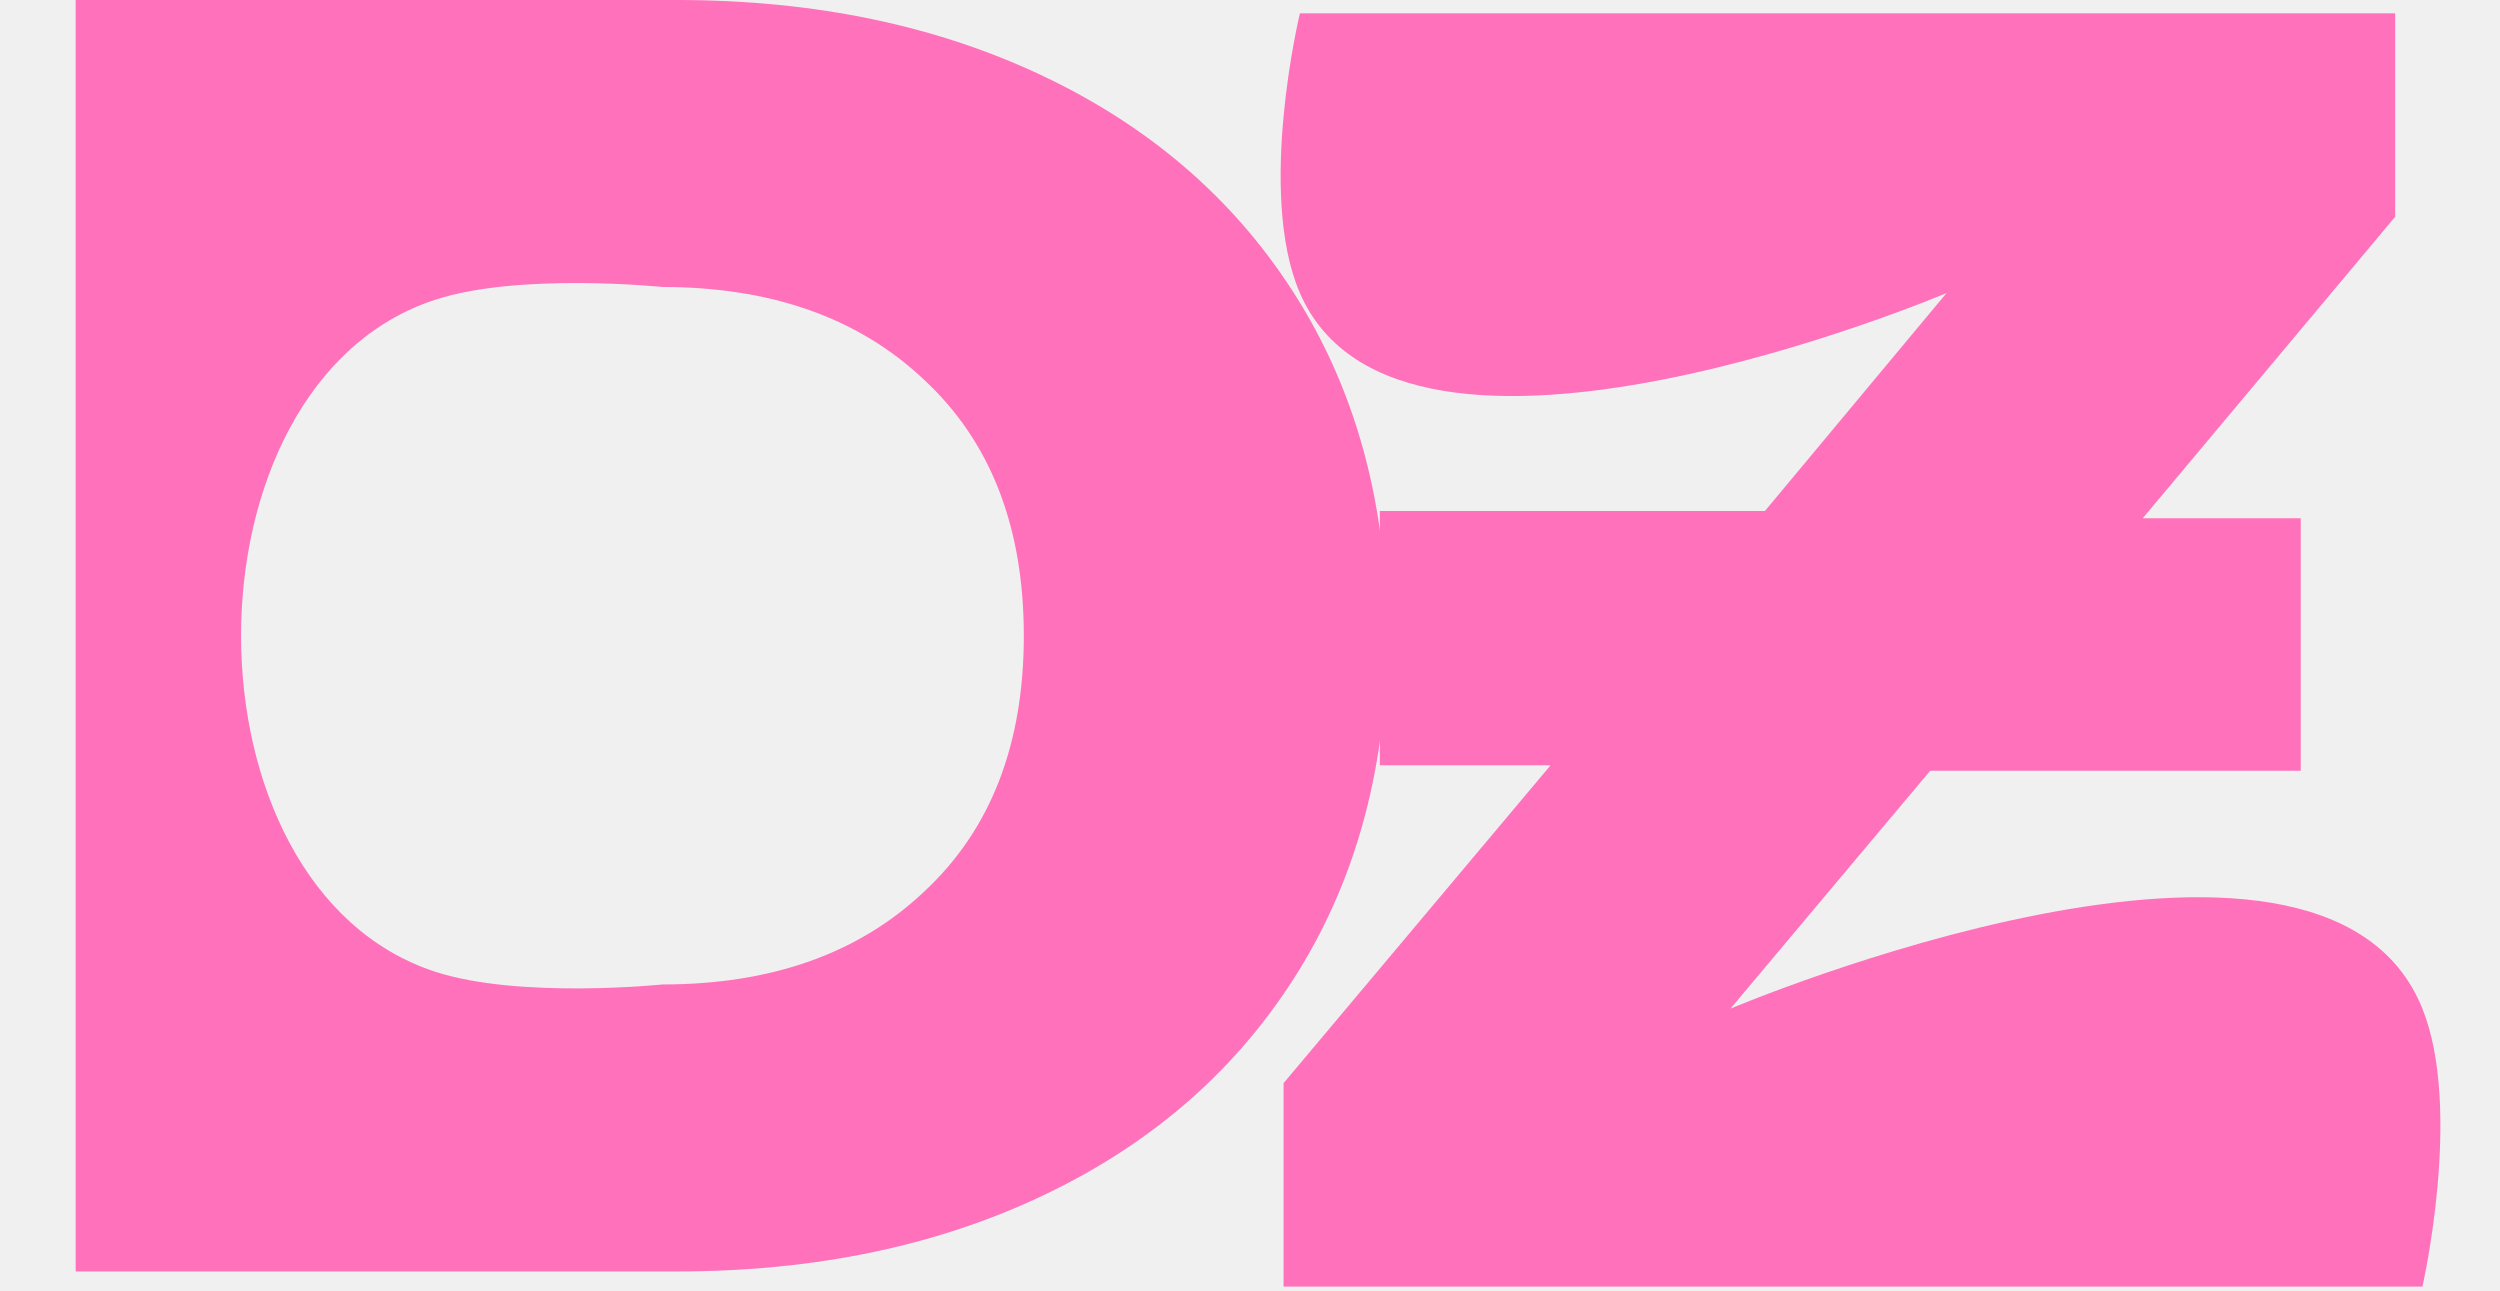
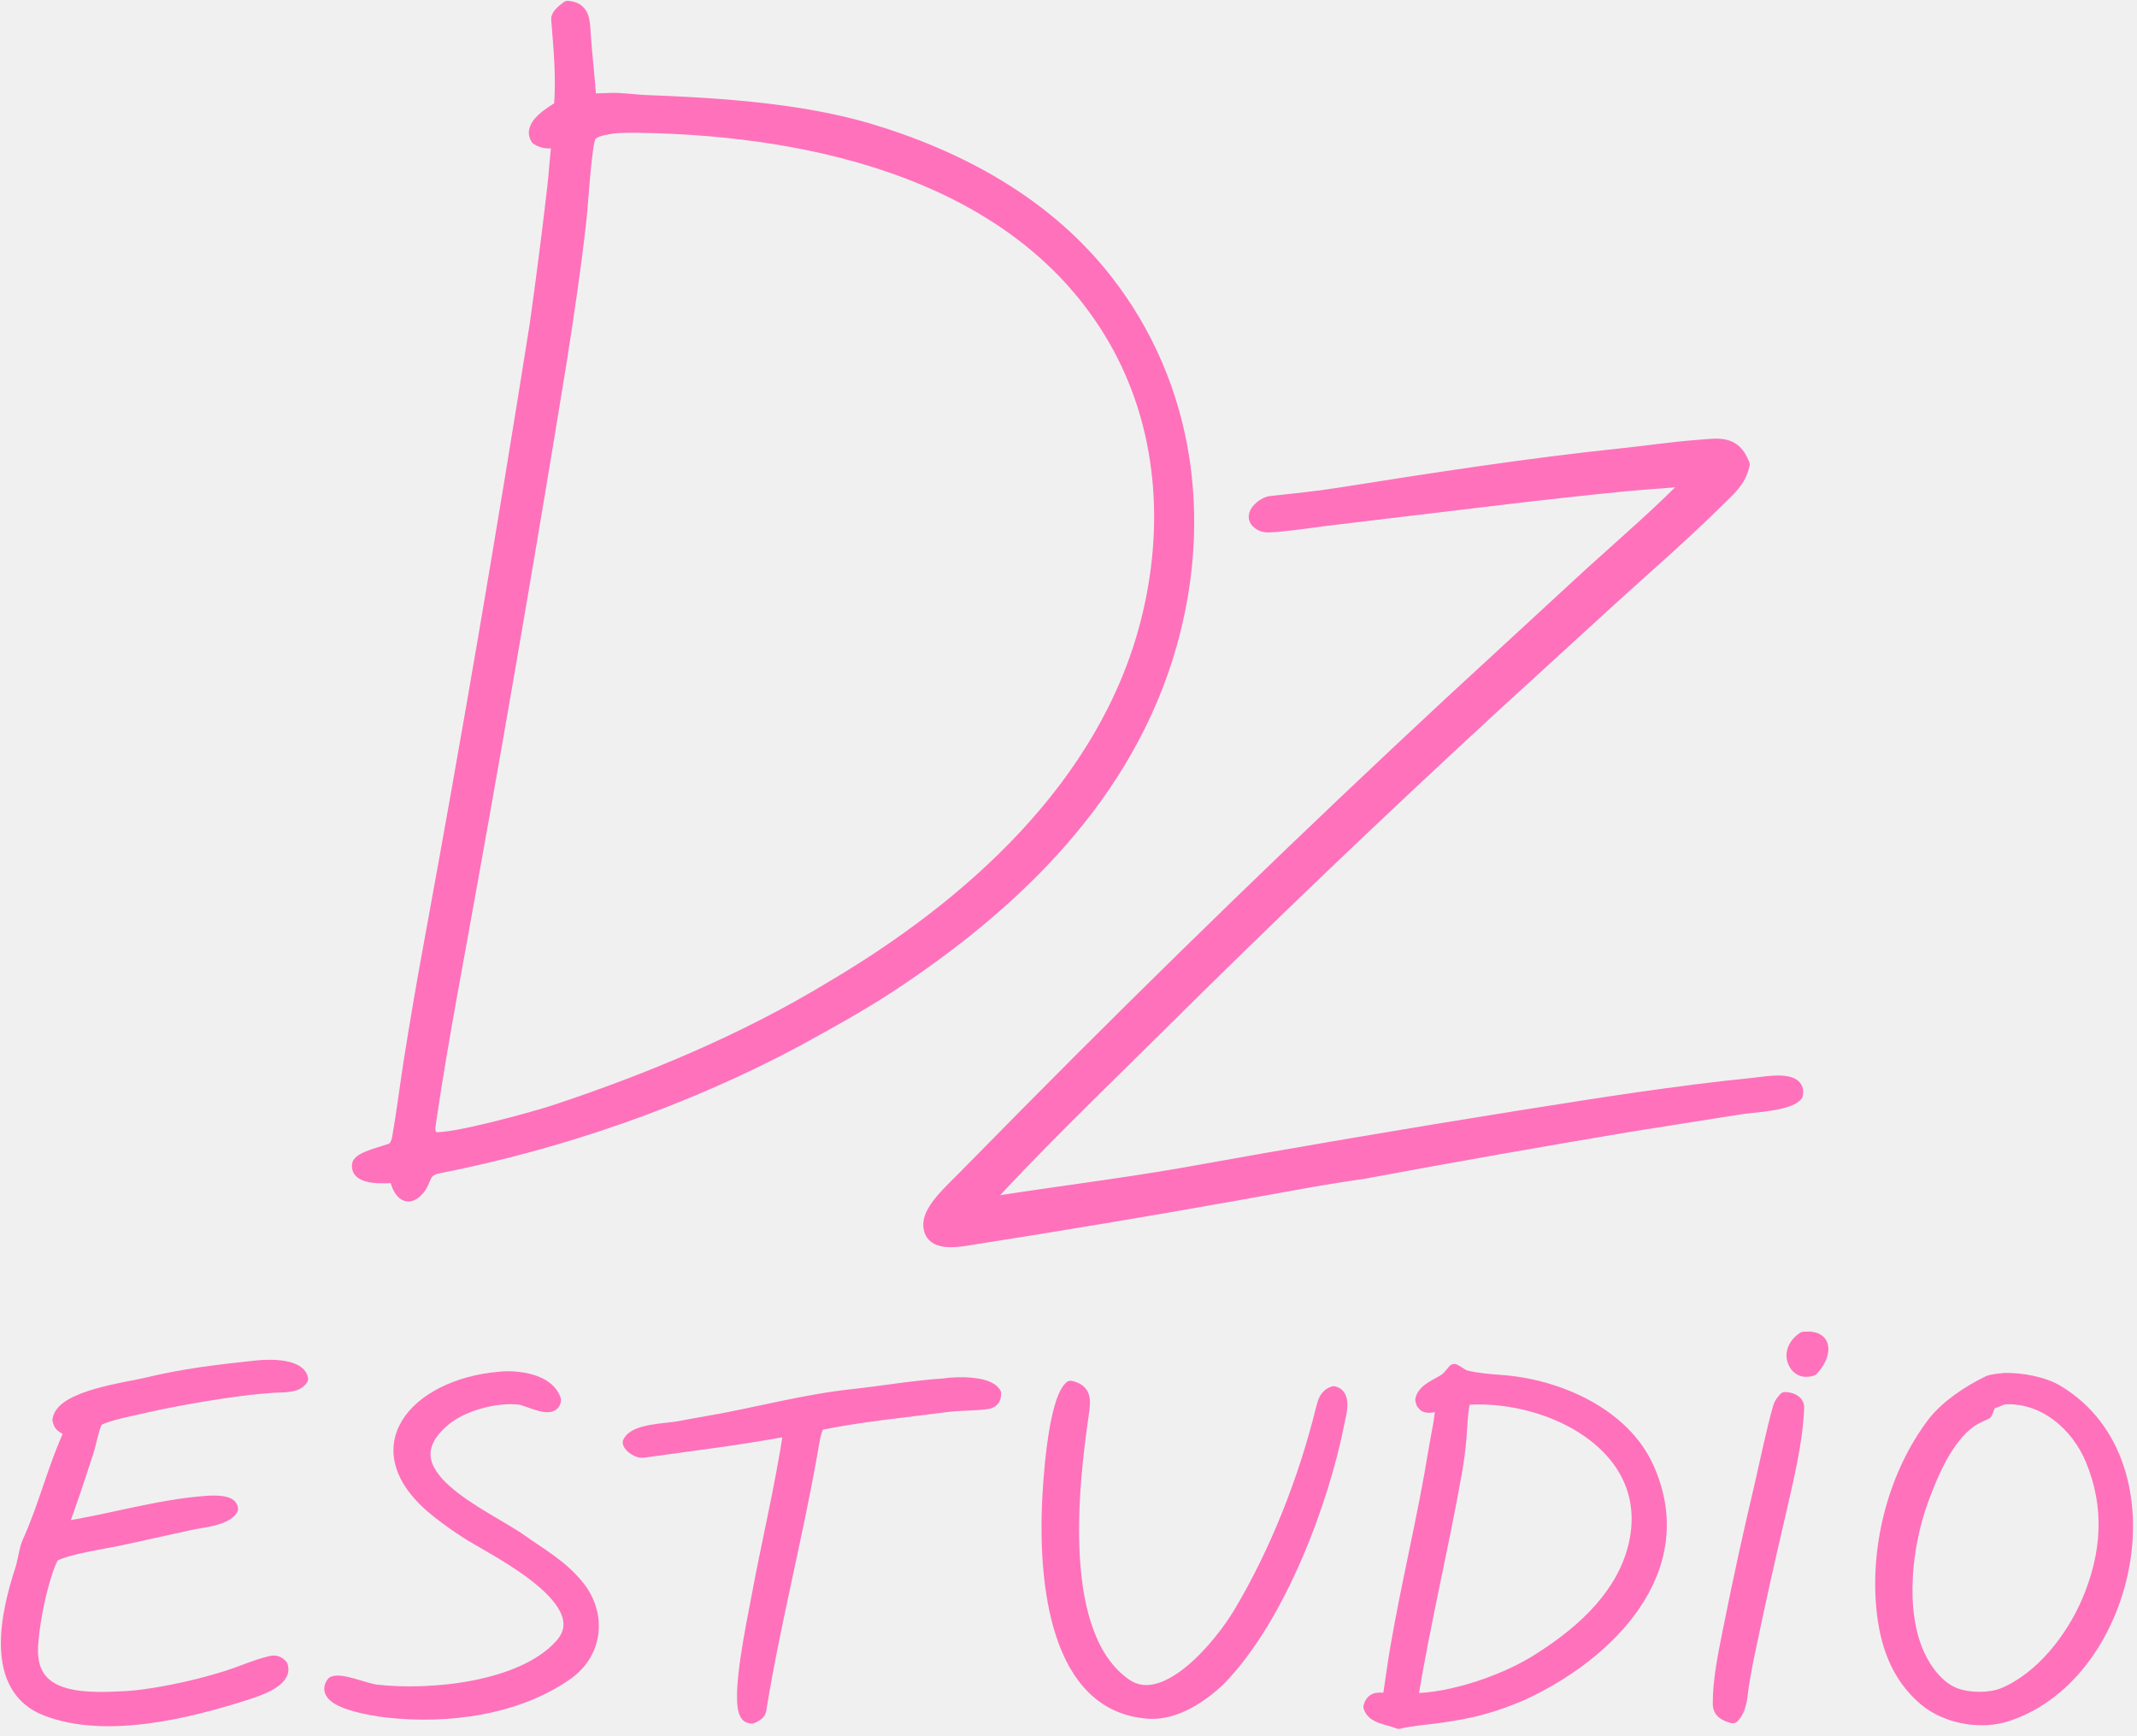
- <svg xmlns="http://www.w3.org/2000/svg" width="585" height="302" viewBox="0 0 585 302" fill="none">
-   <g clip-path="url(#clip0_2013_15)">
-     <path d="M17.709 0H158.394C190.98 0 219.882 6.092 245.101 18.276C270.319 30.46 289.871 47.745 303.755 70.13C317.639 92.515 324.581 118.725 324.581 148.761C324.581 178.796 317.639 205.006 303.755 227.391C289.871 249.776 270.319 267.061 245.101 279.245C219.882 291.429 190.98 297.521 158.394 297.521H17.709V0ZM154.994 230.366C180.496 230.366 200.898 223.141 216.199 208.69C231.783 194.239 239.575 174.262 239.575 148.761C239.575 123.259 231.783 103.282 216.199 88.831C200.898 74.38 180.496 67.155 154.994 67.155C154.994 67.155 121.595 63.708 101.865 70.13C41.258 89.859 41.258 207.662 101.865 227.391C121.595 233.814 154.994 230.366 154.994 230.366Z" fill="#FF71BB" />
-     <path d="M566.849 236.033C576.313 259.6 566.849 301.063 566.849 301.063H300.355V253.46L362.835 179.079H322.882V119.575H412.988L455.491 68.571C455.491 68.571 327.641 122.805 304.18 68.571C294.032 45.111 304.18 3.117 304.18 3.117H560.474V50.72L501.395 121.275H538.372V180.354H451.666L404.913 236.033C404.913 236.033 543.283 177.348 566.849 236.033Z" fill="#FF71BB" />
-   </g>
-   <defs>
-     <clipPath id="clip0_2013_15">
-       <rect width="584.417" height="301.063" fill="white" />
-     </clipPath>
-   </defs>
+ <svg xmlns="http://www.w3.org/2000/svg" width="485" height="394" viewBox="0 0 485 394" fill="none">
+   <path d="M128.848 1.688C132.391 1.958 132.378 4.72 132.554 7.53C132.87 12.593 133.552 17.594 133.823 22.664C135.943 22.797 138.379 22.473 140.61 22.612C142.661 22.739 144.83 23.003 146.844 23.08C163.111 23.705 181.067 24.838 196.752 29.375C217.821 35.618 237.535 46.312 251.185 63.891C269.605 87.613 273.645 117.81 265.583 146.307C255.945 180.372 230.44 205.008 201.686 223.888C195.18 228.159 187.894 232.157 181.049 235.924C155.722 249.496 127.568 259.3 99.44 264.842C95.892 265.54 96.596 267.827 94.897 269.837C92.162 273.07 90.38 269.94 89.838 266.967C87.916 267.057 80.882 267.722 81.396 264.347C81.635 262.78 87.823 261.52 89.362 260.747C89.976 259.977 90.322 259.23 90.49 258.265C91.46 252.67 92.184 246.955 93.043 241.335C94.481 232.213 96.039 223.109 97.716 214.028C106.291 167.386 114.283 120.64 121.692 73.799C123.158 63.406 124.493 52.995 125.697 42.568C126.11 39.047 126.258 35.43 126.77 31.969C124.997 32.241 123.541 32.446 121.947 31.432C120.005 28.555 125.253 25.563 127.223 24.318C127.753 17.43 127.128 11.14 126.593 4.327C126.524 3.454 128.122 2.202 128.848 1.688ZM188.392 224.392C220.22 205.667 250.83 178.391 260.338 141.324C265.905 119.617 264.285 96.4 252.89 76.787C231.424 39.839 185.35 29.351 145.649 28.659C143.768 28.627 140.819 28.594 138.966 28.832C137.366 29.125 134.929 29.353 133.874 30.734C132.798 32.144 131.979 46.401 131.677 49.14C130.442 60.337 128.775 71.56 127.018 82.686C120.715 121.41 114.098 160.082 107.166 198.698C103.916 217.086 100.314 235.411 97.588 253.89C97.344 255.55 96.859 257.277 98.367 258.387C101.907 259.182 121.577 253.708 125.743 252.33C147.166 245.254 169.063 236.119 188.392 224.392Z" fill="#FF71BB" stroke="#FF71BB" stroke-width="3" stroke-linecap="round" stroke-linejoin="round" />
+   <path d="M385.13 101.353C390.035 100.992 393.55 100.077 395.607 105.429C395.592 105.491 395.575 105.552 395.56 105.614L395.477 105.921C394.567 109.344 392.435 111.028 389.937 113.507C382.345 121.042 374.325 127.992 366.42 135.159L338.925 160.296C312.902 184.262 287.332 208.716 262.23 233.645C249.44 246.326 234.989 260.19 222.963 273.435C237.908 270.977 253.187 269.188 268.205 266.578C293.82 261.958 319.482 257.595 345.185 253.488C362.932 250.67 380.52 247.866 398.422 246.07C400.605 245.851 408.545 244.3 407.682 248.429C406.022 250.652 397.945 250.965 394.977 251.423L370.752 255.25C350.197 258.68 329.677 262.3 309.19 266.108C299.775 267.403 289.365 269.463 279.965 271.105C260.375 274.593 240.748 277.877 221.089 280.957C217.899 281.435 210.907 283.085 211.044 277.747C211.133 274.297 216.445 269.682 218.838 267.205L233.464 252.365C264.727 220.769 296.65 189.828 329.205 159.562L360.975 130.275C368.325 123.612 377.442 115.758 384.16 108.696C379.535 109.256 373.927 109.528 369.165 109.98C359.67 110.923 350.187 111.964 340.712 113.101L303.267 117.583C298.785 118.09 294.29 118.841 289.822 119.233C288.177 119.248 286.962 119.718 285.62 118.61C283.437 116.923 286.742 114.275 288.32 114.089C293.555 113.512 298.73 113.006 303.942 112.181C325.225 108.815 346.487 105.504 367.925 103.256C373.662 102.654 379.377 101.791 385.13 101.353Z" fill="#FF71BB" stroke="#FF71BB" stroke-width="3" stroke-linecap="round" stroke-linejoin="round" />
+   <path d="M330.068 311.082C330.915 311.47 331.65 312.23 332.663 312.515C335.235 313.15 338.065 313.375 340.735 313.568C353.445 314.495 368.403 320.915 373.918 333.253C384.213 356.288 365.028 375.383 345.562 384.39C338.89 387.25 334.23 388.485 326.935 389.52C324.277 389.897 319.843 390.262 317.453 390.9C315.248 389.952 311.597 389.805 310.932 387.378C311.59 385.13 313.147 385.698 315.245 385.783C315.812 381.94 316.34 378.02 316.992 374.195C319.57 359.115 323.272 344.238 325.705 329.13C326.272 325.615 327.24 321.908 327.245 318.353C325.78 318.773 324.843 319.49 323.45 319C322.73 318.277 322.975 318.693 322.698 317.703C323.2 315.363 326.47 314.358 328.212 313.108C328.67 312.78 329.668 311.565 330.068 311.082ZM320.28 385.8C329.472 385.875 342.33 381.402 349.895 376.34C359.407 370.265 368.62 361.845 371.16 350.413C376.085 328.233 351.79 316.21 333.242 317.335C332.695 317.59 332.235 317.682 332.09 318.4C331.575 320.945 331.513 324.132 331.293 326.735C331.06 329.285 330.717 331.825 330.267 334.348C327.237 351.51 323.085 368.422 320.28 385.8Z" fill="#FF71BB" stroke="#FF71BB" stroke-width="3" stroke-linecap="round" stroke-linejoin="round" />
+   <path d="M455.093 313.103C458.858 313.07 463.703 313.918 466.945 315.87C494.235 332.29 483.13 381.39 454.43 389.515C448.68 390.973 441.513 389.555 436.935 385.705C430.543 380.325 428.073 372.9 427.323 364.773C425.995 350.418 430.188 334.4 438.978 322.92C441.908 319.178 446.97 315.818 451.3 313.738C452.052 313.375 454.205 313.183 455.093 313.103ZM451.55 318.488L450.693 320.65C449.805 321.065 447.943 321.928 447.213 322.448C441.793 326.295 438.433 334.278 436.195 340.368C432.433 350.613 430.69 365.545 435.345 375.668C437.033 379.34 439.975 383.258 443.915 384.66C446.993 385.753 451.523 385.785 454.565 384.625C463.315 381.045 470.368 371.925 473.995 363.37C478.475 352.805 479.275 342.085 474.797 331.288C471.472 323.268 463.813 316.64 454.685 317.26L451.55 318.488Z" fill="#FF71BB" stroke="#FF71BB" stroke-width="3" stroke-linecap="round" stroke-linejoin="round" />
+   <path d="M57.565 310.353C60.046 309.99 67.689 309.61 68.426 312.933C67.345 314.82 63.946 314.453 61.982 314.623C60.138 314.783 58.342 314.9 56.492 315.112C47.759 316.19 39.088 317.723 30.515 319.703C29.318 319.978 22.331 321.415 21.775 322.552C20.922 324.297 20.369 327.623 19.717 329.593C17.805 335.365 15.951 341.248 13.747 346.91C24.81 345.253 35.625 341.838 46.819 341.008C48.082 340.913 52.539 340.67 52.527 342.5C51.13 344.77 45.909 345.2 43.289 345.758L27.136 349.308C23.083 350.16 15.649 351.2 12.26 352.897L11.96 353.05C9.469 357.677 7.149 369.265 7.121 374.615C7.057 386.612 20.364 385.73 28.939 385.305C33.531 385.018 40.566 383.645 45.138 382.485C47.261 381.95 49.369 381.357 51.46 380.707C54.777 379.647 58.14 378.12 61.532 377.328C62.491 377.103 63.189 377.38 63.82 378.108C64.975 381.31 58.752 383.41 56.327 384.195C42.921 388.53 24.052 393.238 10.486 387.95C-2.251 382.988 1.692 366.095 4.932 356.23C5.491 354.52 5.846 351.565 6.523 350.09C10.23 342.02 12.39 332.785 16.17 324.835C15.698 324.58 15.231 324.313 14.768 324.04C13.875 323.505 13.645 323.292 13.401 322.3C14.079 317.057 29.112 315.183 33.319 314.153C41.36 312.19 49.346 311.205 57.565 310.353Z" fill="#FF71BB" stroke="#FF71BB" stroke-width="3" stroke-linecap="round" stroke-linejoin="round" />
+   <path d="M242.98 314.89C246.288 315.64 246.071 317.795 245.605 321.01C243.186 337.688 239.394 371.475 255.475 382.487C264.56 388.71 277.033 373.515 281.448 366.112C289.748 352.187 296.152 335.878 300.082 320.005C300.555 318.183 300.897 316.663 302.707 316.125C305.217 316.73 304.092 320.682 303.712 322.56C300.1 341.062 290.265 367.07 276.88 380.945C272.865 384.868 266.778 388.953 260.855 388.603C239.393 387.335 237.382 358.34 237.954 342.165C238.148 336.65 239.304 318.43 242.98 314.89Z" fill="#FF71BB" stroke="#FF71BB" stroke-width="3" stroke-linecap="round" stroke-linejoin="round" />
+   <path d="M113.162 312.855C117.143 312.365 124.44 313.207 125.832 317.805C125.39 320.697 119.981 317.59 117.993 317.332C112.745 316.655 105.003 318.71 100.938 322.09C86.15 334.385 110.028 343.902 118.201 349.712C123.152 353.192 127.242 355.435 130.95 359.89C136.153 366.138 135.484 374.712 128.96 379.585C117.579 387.8 101.43 389.897 87.785 388.317C85.435 388.072 72.343 386.215 75.607 381.975C77.346 381.125 82.971 383.567 85.443 383.85C97.868 385.262 118.58 383.23 127.347 373.47C136.291 363.515 113.217 352.23 106.66 348.185C104.15 346.615 101.728 344.907 99.406 343.072C81.348 328.832 94.487 314.507 113.162 312.855Z" fill="#FF71BB" stroke="#FF71BB" stroke-width="3" stroke-linecap="round" stroke-linejoin="round" />
+   <path d="M214.18 314.358C216.839 313.91 224.254 313.71 225.706 316.283C225.752 317.603 225.084 318.215 223.769 318.358C220.725 318.735 217.539 318.625 214.505 319.033C204.999 320.308 195.049 321.207 185.67 323.172C184.754 325.122 184.508 327.042 184.142 329.145C180.695 348.945 175.587 368.385 172.395 388.233C172.284 388.92 171.16 389.495 170.579 389.707C169.991 389.6 169.732 389.568 169.407 389.033C167.274 385.51 171.046 367.87 171.88 363.315C174.26 350.36 177.432 337.358 179.367 324.353C168.493 326.44 156.818 327.83 145.809 329.378C145.009 329.49 143.058 328.433 142.821 327.413C144.024 324.608 151.276 324.578 153.983 324.073C156.168 323.665 158.578 323.217 160.774 322.84C171.812 320.942 182.532 317.93 193.698 316.76C200.533 316 207.278 314.818 214.18 314.358Z" fill="#FF71BB" stroke="#FF71BB" stroke-width="3" stroke-linecap="round" stroke-linejoin="round" />
+   <path d="M405.128 317.448C406.408 317.49 408.038 318.008 407.965 319.605C407.59 327.94 405.448 336.145 403.618 344.253C401.355 353.905 399.207 363.585 397.177 373.29C396.555 376.12 396.003 378.968 395.523 381.828C395.093 384.513 395.143 387.703 393.255 389.633C391.653 389.173 390.223 388.6 390.22 386.68C390.205 381.087 391.48 375.272 392.555 369.8C394.765 358.727 397.175 347.697 399.788 336.712C401.078 331.052 402.303 325.065 403.858 319.473C404.078 318.683 404.583 318.055 405.128 317.448Z" fill="#FF71BB" stroke="#FF71BB" stroke-width="3" stroke-linecap="round" stroke-linejoin="round" />
+   <path d="M409.355 303.76L409.725 303.735C414.945 303.402 413.963 307.885 411.25 310.767C410.75 310.947 410.017 311.065 409.492 310.973C408.725 310.845 408.045 310.405 407.62 309.753C406.143 307.52 407.3 305.1 409.355 303.76Z" fill="#FF71BB" stroke="#FF71BB" stroke-width="3" stroke-linecap="round" stroke-linejoin="round" />
</svg>
